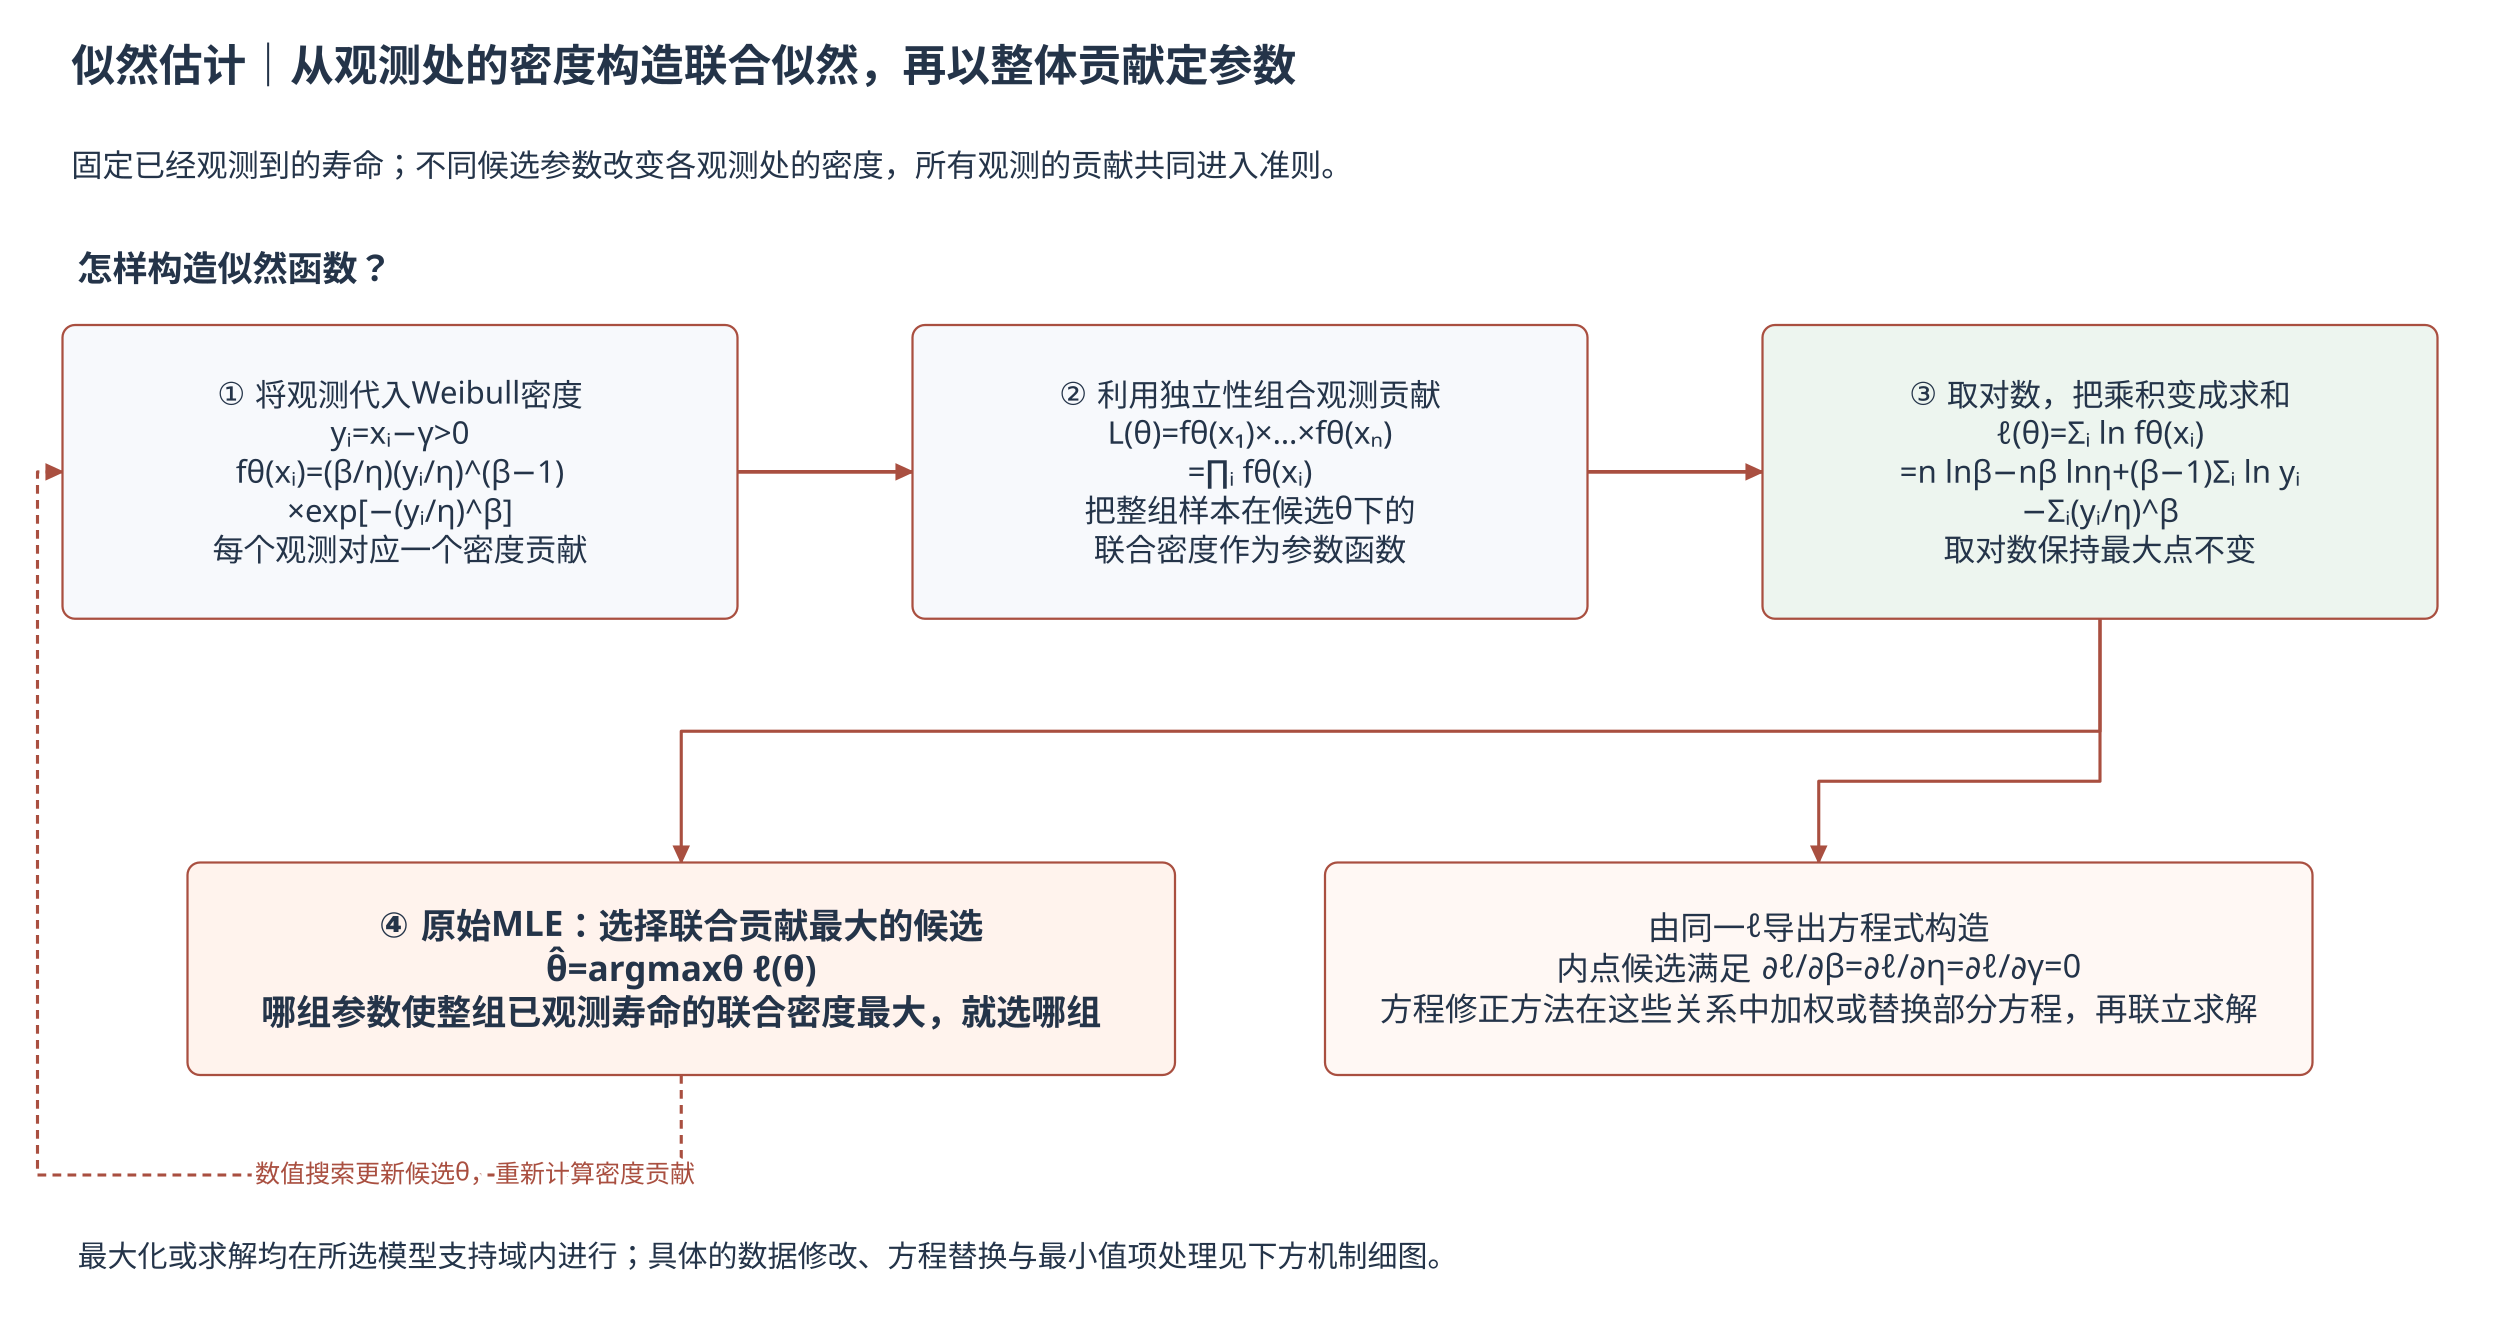
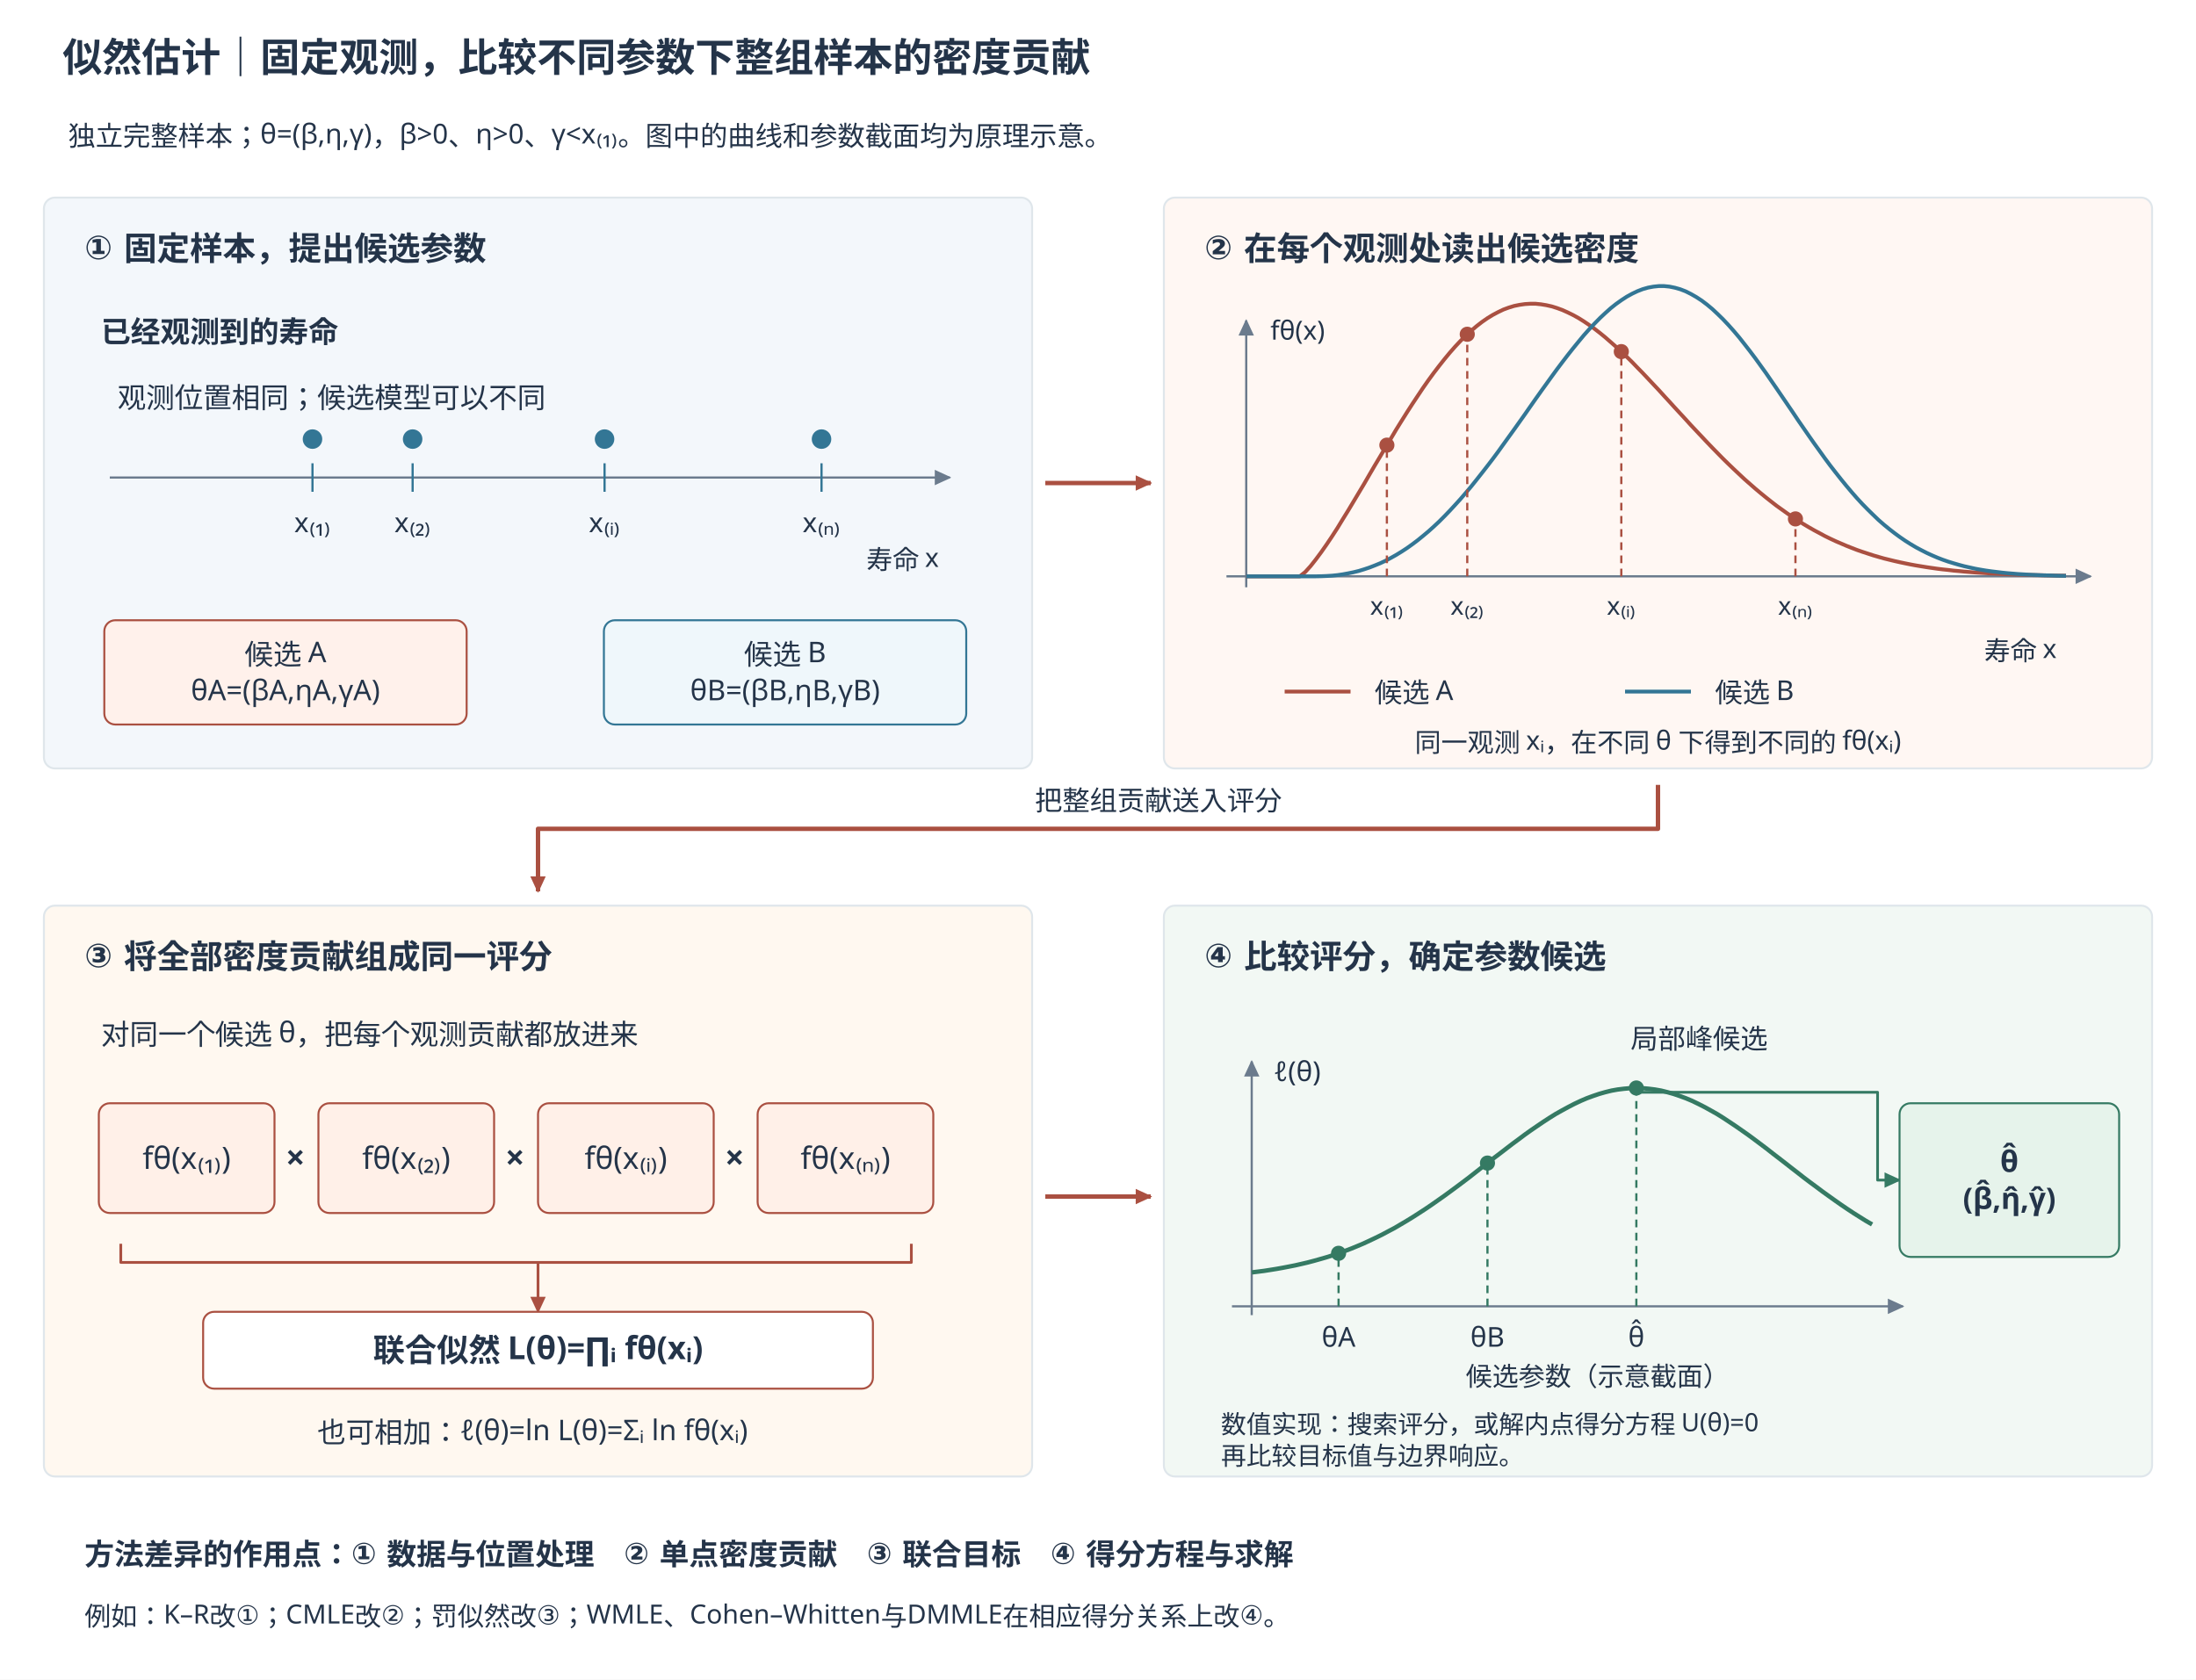
- <svg xmlns="http://www.w3.org/2000/svg" width="2000" height="1060" viewBox="0 0 2000 1060" role="img" aria-label="07-似然估计路线-信息处理流程">
+ <svg xmlns="http://www.w3.org/2000/svg" width="2000" height="1530" viewBox="0 0 2000 1530" role="img" aria-label="07-似然估计路线-信息处理流程">
  <rect width="100%" height="100%" fill="#ffffff" />
  <defs>
-     <marker id="arrow-block-A94F40" markerWidth="15" markerHeight="14" refX="14" refY="7" markerUnits="userSpaceOnUse" orient="auto">
-       <path d="M1 1 L14 7 L1 13 Z" fill="#A94F40" stroke="#A94F40" stroke-width="1.3" />
-     </marker>
-     <marker id="arrow-open-A94F40" markerWidth="15" markerHeight="14" refX="14" refY="7" markerUnits="userSpaceOnUse" orient="auto">
-       <path d="M1 1 L14 7 L1 13" fill="none" stroke="#A94F40" stroke-width="1.3" />
+     <marker id="arrow-block-337695" markerWidth="15" markerHeight="14" refX="14" refY="7" markerUnits="userSpaceOnUse" orient="auto">
+       <path d="M1 1 L14 7 L1 13 Z" fill="#337695" stroke="#337695" stroke-width="1.3" />
+     </marker>
+     <marker id="arrow-open-337695" markerWidth="15" markerHeight="14" refX="14" refY="7" markerUnits="userSpaceOnUse" orient="auto">
+       <path d="M1 1 L14 7 L1 13" fill="none" stroke="#337695" stroke-width="1.3" />
+     </marker>
+     <marker id="arrow-block-357A63" markerWidth="15" markerHeight="14" refX="14" refY="7" markerUnits="userSpaceOnUse" orient="auto">
+       <path d="M1 1 L14 7 L1 13 Z" fill="#357A63" stroke="#357A63" stroke-width="1.3" />
+     </marker>
+     <marker id="arrow-open-357A63" markerWidth="15" markerHeight="14" refX="14" refY="7" markerUnits="userSpaceOnUse" orient="auto">
+       <path d="M1 1 L14 7 L1 13" fill="none" stroke="#357A63" stroke-width="1.3" />
+     </marker>
+     <marker id="arrow-block-6B7B8D" markerWidth="15" markerHeight="14" refX="14" refY="7" markerUnits="userSpaceOnUse" orient="auto">
+       <path d="M1 1 L14 7 L1 13 Z" fill="#6B7B8D" stroke="#6B7B8D" stroke-width="1.3" />
+     </marker>
+     <marker id="arrow-open-6B7B8D" markerWidth="15" markerHeight="14" refX="14" refY="7" markerUnits="userSpaceOnUse" orient="auto">
+       <path d="M1 1 L14 7 L1 13" fill="none" stroke="#6B7B8D" stroke-width="1.3" />
+     </marker>
+     <marker id="arrow-block-AA5041" markerWidth="15" markerHeight="14" refX="14" refY="7" markerUnits="userSpaceOnUse" orient="auto">
+       <path d="M1 1 L14 7 L1 13 Z" fill="#AA5041" stroke="#AA5041" stroke-width="1.3" />
+     </marker>
+     <marker id="arrow-open-AA5041" markerWidth="15" markerHeight="14" refX="14" refY="7" markerUnits="userSpaceOnUse" orient="auto">
+       <path d="M1 1 L14 7 L1 13" fill="none" stroke="#AA5041" stroke-width="1.3" />
    </marker>
  </defs>
-   <polyline points="590.0,377.5 730.0,377.5" fill="none" stroke="#A94F40" stroke-width="3" stroke-linejoin="round" marker-end="url(#arrow-block-A94F40)" />
-   <polyline points="1270.0,377.5 1410.0,377.5" fill="none" stroke="#A94F40" stroke-width="3" stroke-linejoin="round" marker-end="url(#arrow-block-A94F40)" />
-   <polyline points="1680.0,495.0 1680.0,585.0 545.0,585.0 545.0,690.0" fill="none" stroke="#A94F40" stroke-width="2.5" stroke-linejoin="round" marker-end="url(#arrow-block-A94F40)" />
-   <polyline points="1680.0,495.0 1680.0,625.0 1455.0,625.0 1455.0,690.0" fill="none" stroke="#A94F40" stroke-width="2.5" stroke-linejoin="round" marker-end="url(#arrow-block-A94F40)" />
-   <polyline points="545.0,860.0 545.0,940.0 30.0,940.0 30.0,377.5 50.0,377.5" fill="none" stroke="#A94F40" stroke-width="2.5" stroke-linejoin="round" stroke-dasharray="7 5" marker-end="url(#arrow-block-A94F40)" />
+   <rect x="40.0" y="180.0" width="900.0" height="520.0" rx="10" fill="#F3F7FB" stroke="#DFE6EB" stroke-width="1.8" />
+   <rect x="1060.0" y="180.0" width="900.0" height="520.0" rx="10" fill="#FFF7F3" stroke="#DFE6EB" stroke-width="1.8" />
+   <rect x="40.0" y="825.0" width="900.0" height="520.0" rx="10" fill="#FFF8F0" stroke="#DFE6EB" stroke-width="1.8" />
+   <rect x="1060.0" y="825.0" width="900.0" height="520.0" rx="10" fill="#F2F8F4" stroke="#DFE6EB" stroke-width="1.8" />
+   <polyline points="100.0,435.0 865.0,435.0" fill="none" stroke="#6B7B8D" stroke-width="2" stroke-linejoin="round" marker-end="url(#arrow-block-6B7B8D)" />
+   <polyline points="284.6,422.0 284.6,448.0" fill="none" stroke="#337695" stroke-width="2" stroke-linejoin="round" />
+   <polyline points="375.8,422.0 375.8,448.0" fill="none" stroke="#337695" stroke-width="2" stroke-linejoin="round" />
+   <polyline points="550.6,422.0 550.6,448.0" fill="none" stroke="#337695" stroke-width="2" stroke-linejoin="round" />
+   <polyline points="748.2,422.0 748.2,448.0" fill="none" stroke="#337695" stroke-width="2" stroke-linejoin="round" />
+   <polyline points="1117.0,525.0 1904.0,525.0" fill="none" stroke="#6B7B8D" stroke-width="2" stroke-linejoin="round" marker-end="url(#arrow-block-6B7B8D)" />
+   <polyline points="1135.0,535.0 1135.0,292.0" fill="none" stroke="#6B7B8D" stroke-width="2" stroke-linejoin="round" marker-end="url(#arrow-block-6B7B8D)" />
+   <polyline points="1135.0,525.0 1139.9,525.0 1144.8,525.0 1149.6,525.0 1154.5,525.0 1159.4,525.0 1164.3,525.0 1169.2,525.0 1174.0,525.0 1178.9,525.0 1183.8,525.0 1188.7,521.1 1193.6,515.7 1198.4,509.6 1203.3,503.0 1208.2,496.0 1213.1,488.7 1218.0,481.1 1222.8,473.2 1227.7,465.3 1232.6,457.1 1237.5,448.9 1242.4,440.7 1247.2,432.4 1252.1,424.0 1257.0,415.8 1261.9,407.5 1266.8,399.4 1271.6,391.3 1276.5,383.4 1281.4,375.6 1286.3,368.0 1291.2,360.6 1296.0,353.4 1300.9,346.4 1305.8,339.7 1310.7,333.3 1315.6,327.1 1320.4,321.3 1325.3,315.7 1330.2,310.5 1335.1,305.7 1340.0,301.2 1344.8,297.1 1349.7,293.3 1354.6,289.9 1359.5,286.9 1364.4,284.3 1369.2,282.0 1374.1,280.2 1379.0,278.7 1383.9,277.7 1388.8,277.0 1393.6,276.7 1398.5,276.7 1403.4,277.2 1408.3,278.0 1413.2,279.1 1418.0,280.6 1422.9,282.4 1427.8,284.6 1432.7,287.0 1437.6,289.7 1442.4,292.7 1447.3,296.0 1452.2,299.5 1457.1,303.3 1462.0,307.3 1466.8,311.5 1471.7,315.8 1476.6,320.3 1481.5,325.0 1486.4,329.8 1491.2,334.8 1496.1,339.8 1501.0,345.0 1505.9,350.2 1510.8,355.4 1515.6,360.7 1520.5,366.0 1525.4,371.4 1530.3,376.7 1535.2,382.0 1540.0,387.3 1544.9,392.5 1549.8,397.7 1554.7,402.9 1559.6,408.0 1564.4,412.9 1569.3,417.9 1574.2,422.7 1579.1,427.4 1584.0,432.0 1588.8,436.5 1593.7,440.8 1598.6,445.1 1603.5,449.2 1608.4,453.2 1613.2,457.0 1618.1,460.8 1623.0,464.3 1627.9,467.8 1632.8,471.1 1637.6,474.3 1642.5,477.4 1647.4,480.3 1652.3,483.1 1657.2,485.7 1662.0,488.3 1666.9,490.7 1671.8,493.0 1676.7,495.1 1681.6,497.2 1686.4,499.1 1691.3,501.0 1696.2,502.7 1701.1,504.3 1706.0,505.9 1710.8,507.3 1715.7,508.7 1720.6,509.9 1725.5,511.1 1730.4,512.2 1735.2,513.2 1740.1,514.2 1745.0,515.1 1749.9,515.9 1754.8,516.7 1759.6,517.4 1764.5,518.1 1769.4,518.7 1774.3,519.2 1779.2,519.8 1784.0,520.2 1788.9,520.7 1793.8,521.1 1798.7,521.5 1803.6,521.8 1808.4,522.1 1813.3,522.4 1818.2,522.6 1823.1,522.9 1828.0,523.1 1832.8,523.3 1837.7,523.5 1842.6,523.6 1847.5,523.8 1852.4,523.9 1857.2,524.0 1862.1,524.1 1867.0,524.2 1871.9,524.3 1876.8,524.4 1881.6,524.4" fill="none" stroke="#AA5041" stroke-width="3.5" stroke-linejoin="round" />
+   <polyline points="1135.0,525.0 1139.9,525.0 1144.8,525.0 1149.6,525.0 1154.5,525.0 1159.4,525.0 1164.3,525.0 1169.2,525.0 1174.0,525.0 1178.9,525.0 1183.8,525.0 1188.7,525.0 1193.6,525.0 1198.4,525.0 1203.3,524.9 1208.2,524.7 1213.1,524.4 1218.0,523.9 1222.8,523.2 1227.7,522.3 1232.6,521.3 1237.5,520.1 1242.4,518.6 1247.2,517.0 1252.1,515.1 1257.0,513.1 1261.9,510.8 1266.8,508.2 1271.6,505.5 1276.5,502.5 1281.4,499.3 1286.3,495.8 1291.2,492.1 1296.0,488.2 1300.9,484.1 1305.8,479.7 1310.7,475.1 1315.6,470.2 1320.4,465.2 1325.3,459.9 1330.2,454.5 1335.1,448.8 1340.0,443.0 1344.8,437.0 1349.7,430.8 1354.6,424.5 1359.5,418.1 1364.4,411.5 1369.2,404.8 1374.1,398.0 1379.0,391.2 1383.9,384.3 1388.8,377.4 1393.6,370.5 1398.5,363.5 1403.4,356.6 1408.3,349.8 1413.2,343.0 1418.0,336.4 1422.9,329.9 1427.8,323.5 1432.7,317.3 1437.6,311.3 1442.4,305.5 1447.3,300.0 1452.2,294.8 1457.1,289.8 1462.0,285.2 1466.8,280.9 1471.7,277.0 1476.6,273.5 1481.5,270.3 1486.4,267.6 1491.2,265.3 1496.1,263.4 1501.0,262.0 1505.9,261.1 1510.8,260.6 1515.6,260.6 1520.5,261.1 1525.4,262.1 1530.3,263.5 1535.2,265.4 1540.0,267.8 1544.9,270.6 1549.8,273.8 1554.7,277.5 1559.6,281.6 1564.4,286.1 1569.3,290.9 1574.2,296.1 1579.1,301.6 1584.0,307.4 1588.8,313.5 1593.7,319.8 1598.6,326.3 1603.5,333.1 1608.4,339.9 1613.2,346.9 1618.1,354.0 1623.0,361.2 1627.9,368.4 1632.8,375.6 1637.6,382.8 1642.5,389.9 1647.4,397.0 1652.3,404.0 1657.2,410.8 1662.0,417.5 1666.9,424.1 1671.8,430.4 1676.7,436.6 1681.6,442.6 1686.4,448.3 1691.3,453.9 1696.2,459.2 1701.1,464.2 1706.0,469.0 1710.8,473.6 1715.7,477.9 1720.6,481.9 1725.5,485.7 1730.4,489.3 1735.2,492.6 1740.1,495.7 1745.0,498.6 1749.9,501.2 1754.8,503.7 1759.6,505.9 1764.5,508.0 1769.4,509.9 1774.3,511.6 1779.2,513.1 1784.0,514.5 1788.9,515.8 1793.8,516.9 1798.7,518.0 1803.6,518.9 1808.4,519.7 1813.3,520.4 1818.2,521.0 1823.1,521.6 1828.0,522.1 1832.8,522.5 1837.7,522.9 1842.6,523.2 1847.5,523.5 1852.4,523.7 1857.2,523.9 1862.1,524.1 1867.0,524.2 1871.9,524.4 1876.8,524.5 1881.6,524.6" fill="none" stroke="#337695" stroke-width="3.5" stroke-linejoin="round" />
+   <polyline points="1263.1,525.0 1263.1,405.5" fill="none" stroke="#AA5041" stroke-width="2" stroke-linejoin="round" stroke-dasharray="7 5" />
+   <polyline points="1336.3,525.0 1336.3,304.5" fill="none" stroke="#AA5041" stroke-width="2" stroke-linejoin="round" stroke-dasharray="7 5" />
+   <polyline points="1476.6,525.0 1476.6,320.3" fill="none" stroke="#AA5041" stroke-width="2" stroke-linejoin="round" stroke-dasharray="7 5" />
+   <polyline points="1635.2,525.0 1635.2,472.7" fill="none" stroke="#AA5041" stroke-width="2" stroke-linejoin="round" stroke-dasharray="7 5" />
+   <polyline points="1170.0,630.0 1230.0,630.0" fill="none" stroke="#AA5041" stroke-width="3.5" stroke-linejoin="round" />
+   <polyline points="1480.0,630.0 1540.0,630.0" fill="none" stroke="#337695" stroke-width="3.5" stroke-linejoin="round" />
+   <polyline points="110.0,1133.0 110.0,1150.0 830.0,1150.0 830.0,1133.0" fill="none" stroke="#AA5041" stroke-width="2.5" stroke-linejoin="round" />
+   <polyline points="490.0,1150.0 490.0,1195.0" fill="none" stroke="#AA5041" stroke-width="2.5" stroke-linejoin="round" marker-end="url(#arrow-block-AA5041)" />
+   <polyline points="1122.0,1190.0 1733.0,1190.0" fill="none" stroke="#6B7B8D" stroke-width="2" stroke-linejoin="round" marker-end="url(#arrow-block-6B7B8D)" />
+   <polyline points="1140.0,1198.0 1140.0,967.0" fill="none" stroke="#6B7B8D" stroke-width="2" stroke-linejoin="round" marker-end="url(#arrow-block-6B7B8D)" />
+   <polyline points="1140.0,1159.1 1145.7,1158.4 1151.3,1157.7 1157.0,1156.8 1162.6,1155.9 1168.2,1154.9 1173.9,1153.8 1179.5,1152.7 1185.2,1151.4 1190.8,1150.1 1196.5,1148.6 1202.2,1147.0 1207.8,1145.4 1213.5,1143.6 1219.1,1141.7 1224.8,1139.6 1230.4,1137.5 1236.0,1135.2 1241.7,1132.8 1247.3,1130.2 1253.0,1127.5 1258.7,1124.7 1264.3,1121.7 1270.0,1118.7 1275.6,1115.4 1281.2,1112.1 1286.9,1108.6 1292.5,1105.0 1298.2,1101.3 1303.8,1097.5 1309.5,1093.5 1315.2,1089.5 1320.8,1085.4 1326.5,1081.2 1332.1,1077.0 1337.8,1072.7 1343.4,1068.3 1349.0,1063.9 1354.7,1059.5 1360.3,1055.1 1366.0,1050.8 1371.7,1046.4 1377.3,1042.1 1383.0,1037.9 1388.6,1033.7 1394.2,1029.7 1399.9,1025.8 1405.5,1022.0 1411.2,1018.3 1416.8,1014.8 1422.5,1011.6 1428.2,1008.5 1433.8,1005.6 1439.5,1002.9 1445.1,1000.5 1450.8,998.4 1456.4,996.5 1462.0,994.9 1467.7,993.5 1473.3,992.5 1479.0,991.8 1484.7,991.3 1490.3,991.1 1496.0,991.3 1501.6,991.8 1507.2,992.5 1512.9,993.5 1518.5,994.9 1524.2,996.5 1529.8,998.4 1535.5,1000.5 1541.2,1002.9 1546.8,1005.6 1552.5,1008.5 1558.1,1011.6 1563.8,1014.8 1569.4,1018.3 1575.0,1022.0 1580.7,1025.8 1586.3,1029.7 1592.0,1033.7 1597.7,1037.9 1603.3,1042.1 1609.0,1046.4 1614.6,1050.8 1620.2,1055.1 1625.9,1059.5 1631.5,1063.9 1637.2,1068.3 1642.8,1072.7 1648.5,1077.0 1654.2,1081.2 1659.8,1085.4 1665.5,1089.5 1671.1,1093.5 1676.8,1097.5 1682.4,1101.3 1688.0,1105.0 1693.7,1108.6 1699.3,1112.1 1705.0,1115.4" fill="none" stroke="#357A63" stroke-width="4" stroke-linejoin="round" />
+   <polyline points="1219.1,1190.0 1219.1,1141.7" fill="none" stroke="#357A63" stroke-width="2" stroke-linejoin="round" stroke-dasharray="7 5" />
+   <polyline points="1354.7,1190.0 1354.7,1059.5" fill="none" stroke="#357A63" stroke-width="2" stroke-linejoin="round" stroke-dasharray="7 5" />
+   <polyline points="1490.3,1190.0 1490.3,991.1" fill="none" stroke="#357A63" stroke-width="2" stroke-linejoin="round" stroke-dasharray="7 5" />
+   <polyline points="1490.0,995.0 1710.0,995.0 1710.0,1075.0 1730.0,1075.0" fill="none" stroke="#357A63" stroke-width="2.5" stroke-linejoin="round" marker-end="url(#arrow-block-357A63)" />
+   <polyline points="952.0,440.0 1048.0,440.0" fill="none" stroke="#AA5041" stroke-width="4" stroke-linejoin="round" marker-end="url(#arrow-block-AA5041)" />
+   <polyline points="1510.0,715.0 1510.0,755.0 490.0,755.0 490.0,812.0" fill="none" stroke="#AA5041" stroke-width="4" stroke-linejoin="round" marker-end="url(#arrow-block-AA5041)" />
+   <polyline points="952.0,1090.0 1048.0,1090.0" fill="none" stroke="#AA5041" stroke-width="4" stroke-linejoin="round" marker-end="url(#arrow-block-AA5041)" />
  <rect x="45.0" y="20.0" width="1910.0" height="65.0" rx="10" fill="none" stroke="none" stroke-width="1.8" />
-   <text x="57.0" y="64.8" font-family="Microsoft YaHei,Segoe UI,sans-serif" font-size="35.0" fill="#243449" text-anchor="start" font-weight="700">似然估计｜从观测处的密度构造联合似然，再以整体贡献定参数</text>
-   <rect x="45.0" y="100.0" width="1910.0" height="65.0" rx="10" fill="none" stroke="none" stroke-width="1.8" />
-   <text x="57.0" y="141.2" font-family="Microsoft YaHei,Segoe UI,sans-serif" font-size="25.0" fill="#243449" text-anchor="start">固定已经观测到的寿命；不同候选参数改变各观测处的密度，所有观测的贡献共同进入准则。</text>
-   <rect x="50.0" y="190.0" width="1900.0" height="50.0" rx="10" fill="none" stroke="none" stroke-width="1.8" />
-   <text x="62.0" y="224.8" font-family="Microsoft YaHei,Segoe UI,sans-serif" font-size="28.0" fill="#243449" text-anchor="start" font-weight="700">怎样构造似然函数？</text>
-   <rect x="50.0" y="260.0" width="540.0" height="235.0" rx="10" fill="#F7F9FC" stroke="#A94F40" stroke-width="1.8" />
-   <text x="320.0" y="323.8" font-family="Microsoft YaHei,Segoe UI,sans-serif" font-size="25.0" fill="#243449" text-anchor="middle">① 将观测代入Weibull密度</text>
-   <text x="320.0" y="355.0" font-family="Microsoft YaHei,Segoe UI,sans-serif" font-size="25.0" fill="#243449" text-anchor="middle">yᵢ=xᵢ−γ&gt;0</text>
-   <text x="320.0" y="386.2" font-family="Microsoft YaHei,Segoe UI,sans-serif" font-size="25.0" fill="#243449" text-anchor="middle">fθ(xᵢ)=(β/η)(yᵢ/η)^(β−1)</text>
-   <text x="320.0" y="417.5" font-family="Microsoft YaHei,Segoe UI,sans-serif" font-size="25.0" fill="#243449" text-anchor="middle">×exp[−(yᵢ/η)^β]</text>
-   <text x="320.0" y="448.8" font-family="Microsoft YaHei,Segoe UI,sans-serif" font-size="25.0" fill="#243449" text-anchor="middle">每个观测对应一个密度贡献</text>
-   <rect x="730.0" y="260.0" width="540.0" height="235.0" rx="10" fill="#F7F9FC" stroke="#A94F40" stroke-width="1.8" />
-   <text x="1000.0" y="323.8" font-family="Microsoft YaHei,Segoe UI,sans-serif" font-size="25.0" fill="#243449" text-anchor="middle">② 利用独立性组合观测贡献</text>
-   <text x="1000.0" y="355.0" font-family="Microsoft YaHei,Segoe UI,sans-serif" font-size="25.0" fill="#243449" text-anchor="middle">L(θ)=fθ(x₁)×…×fθ(xₙ)</text>
-   <text x="1000.0" y="386.2" font-family="Microsoft YaHei,Segoe UI,sans-serif" font-size="25.0" fill="#243449" text-anchor="middle">=∏ᵢ fθ(xᵢ)</text>
-   <text x="1000.0" y="417.5" font-family="Microsoft YaHei,Segoe UI,sans-serif" font-size="25.0" fill="#243449" text-anchor="middle">把整组样本在候选θ下的</text>
-   <text x="1000.0" y="448.8" font-family="Microsoft YaHei,Segoe UI,sans-serif" font-size="25.0" fill="#243449" text-anchor="middle">联合密度作为参数函数</text>
-   <rect x="1410.0" y="260.0" width="540.0" height="235.0" rx="10" fill="#EDF5EF" stroke="#A94F40" stroke-width="1.8" />
-   <text x="1680.0" y="323.8" font-family="Microsoft YaHei,Segoe UI,sans-serif" font-size="25.0" fill="#243449" text-anchor="middle">③ 取对数，把乘积变成求和</text>
-   <text x="1680.0" y="355.0" font-family="Microsoft YaHei,Segoe UI,sans-serif" font-size="25.0" fill="#243449" text-anchor="middle">ℓ(θ)=Σᵢ ln fθ(xᵢ)</text>
-   <text x="1680.0" y="386.2" font-family="Microsoft YaHei,Segoe UI,sans-serif" font-size="25.0" fill="#243449" text-anchor="middle">=n lnβ−nβ lnη+(β−1)Σᵢ ln yᵢ</text>
-   <text x="1680.0" y="417.5" font-family="Microsoft YaHei,Segoe UI,sans-serif" font-size="25.0" fill="#243449" text-anchor="middle">−Σᵢ(yᵢ/η)^β</text>
-   <text x="1680.0" y="448.8" font-family="Microsoft YaHei,Segoe UI,sans-serif" font-size="25.0" fill="#243449" text-anchor="middle">取对数保持最大点不变</text>
-   <rect x="150.0" y="690.0" width="790.0" height="170.0" rx="10" fill="#FFF3ED" stroke="#A94F40" stroke-width="1.8" />
-   <text x="545.0" y="749.8" font-family="Microsoft YaHei,Segoe UI,sans-serif" font-size="28.0" fill="#243449" text-anchor="middle" font-weight="700">④ 原始MLE：选择联合贡献最大的候选</text>
-   <text x="545.0" y="784.8" font-family="Microsoft YaHei,Segoe UI,sans-serif" font-size="28.0" fill="#243449" text-anchor="middle" font-weight="700">θ̂=argmaxθ ℓ(θ)</text>
-   <text x="545.0" y="819.8" font-family="Microsoft YaHei,Segoe UI,sans-serif" font-size="28.0" fill="#243449" text-anchor="middle" font-weight="700">哪组参数使整组已观测寿命的联合密度最大，就选哪组</text>
-   <rect x="1060.0" y="690.0" width="790.0" height="170.0" rx="10" fill="#FFF8F4" stroke="#A94F40" stroke-width="1.8" />
-   <text x="1455.0" y="751.6" font-family="Microsoft YaHei,Segoe UI,sans-serif" font-size="26.0" fill="#243449" text-anchor="middle">由同一ℓ导出方程式构造</text>
-   <text x="1455.0" y="784.1" font-family="Microsoft YaHei,Segoe UI,sans-serif" font-size="26.0" fill="#243449" text-anchor="middle">内点候选满足 ∂ℓ/∂β=∂ℓ/∂η=∂ℓ/∂γ=0</text>
-   <text x="1455.0" y="816.6" font-family="Microsoft YaHei,Segoe UI,sans-serif" font-size="26.0" fill="#243449" text-anchor="middle">方程修正方法在这些关系中加权或替换部分方程，再联立求解</text>
-   <rect x="50.0" y="980.0" width="1900.0" height="50.0" rx="10" fill="none" stroke="none" stroke-width="1.8" />
-   <text x="62.0" y="1013.4" font-family="Microsoft YaHei,Segoe UI,sans-serif" font-size="24.0" fill="#243449" text-anchor="start">最大化或求解均在所选模型支持域内进行；具体的数据修改、方程替换与最小值项处理见下方机制细图。</text>
-   <text x="380.0" y="946.0" font-family="Microsoft YaHei,Segoe UI,sans-serif" font-size="20.0" fill="#A94F40" text-anchor="middle" paint-order="stroke" stroke="#fff" stroke-width="7" stroke-linejoin="round">数值搜索更新候选θ，重新计算密度贡献</text>
+   <text x="57.0" y="65.1" font-family="Microsoft YaHei,Segoe UI,sans-serif" font-size="36.0" fill="#243449" text-anchor="start" font-weight="700">似然估计｜固定观测，比较不同参数下整组样本的密度贡献</text>
+   <rect x="50.0" y="100.0" width="1900.0" height="48.0" rx="10" fill="none" stroke="none" stroke-width="1.8" />
+   <text x="62.0" y="132.8" font-family="Microsoft YaHei,Segoe UI,sans-serif" font-size="25.0" fill="#243449" text-anchor="start">独立完整样本；θ=(β,η,γ)，β&gt;0、η&gt;0、γ&lt;x₍₁₎。图中的曲线和参数截面均为原理示意。</text>
+   <rect x="65.0" y="198.0" width="850.0" height="55.0" rx="10" fill="none" stroke="none" stroke-width="1.8" />
+   <text x="77.0" y="236.0" font-family="Microsoft YaHei,Segoe UI,sans-serif" font-size="30.0" fill="#243449" text-anchor="start" font-weight="700">① 固定样本，提出候选参数</text>
+   <rect x="1085.0" y="198.0" width="850.0" height="55.0" rx="10" fill="none" stroke="none" stroke-width="1.8" />
+   <text x="1097.0" y="236.0" font-family="Microsoft YaHei,Segoe UI,sans-serif" font-size="30.0" fill="#243449" text-anchor="start" font-weight="700">② 在每个观测处读出候选密度</text>
+   <rect x="65.0" y="843.0" width="850.0" height="55.0" rx="10" fill="none" stroke="none" stroke-width="1.8" />
+   <text x="77.0" y="881.0" font-family="Microsoft YaHei,Segoe UI,sans-serif" font-size="30.0" fill="#243449" text-anchor="start" font-weight="700">③ 将全部密度贡献组成同一评分</text>
+   <rect x="1085.0" y="843.0" width="850.0" height="55.0" rx="10" fill="none" stroke="none" stroke-width="1.8" />
+   <text x="1097.0" y="881.0" font-family="Microsoft YaHei,Segoe UI,sans-serif" font-size="30.0" fill="#243449" text-anchor="start" font-weight="700">④ 比较评分，确定参数候选</text>
+   <rect x="80.0" y="280.0" width="810.0" height="45.0" rx="10" fill="none" stroke="none" stroke-width="1.8" />
+   <text x="92.0" y="311.9" font-family="Microsoft YaHei,Segoe UI,sans-serif" font-size="27.0" fill="#243449" text-anchor="start" font-weight="700">已经观测到的寿命</text>
+   <rect x="100.0" y="435.0" width="0.0" height="0.0" rx="10" fill="none" stroke="none" stroke-width="1.8" />
+   <rect x="865.0" y="435.0" width="0.0" height="0.0" rx="10" fill="none" stroke="none" stroke-width="1.8" />
+   <rect x="284.6" y="422.0" width="0.0" height="0.0" rx="10" fill="none" stroke="none" stroke-width="1.8" />
+   <rect x="284.6" y="448.0" width="0.0" height="0.0" rx="10" fill="none" stroke="none" stroke-width="1.8" />
+   <rect x="276.6" y="392.0" width="16.0" height="16.0" rx="10" fill="#337695" stroke="#337695" stroke-width="1.8" />
+   <rect x="232.6" y="455.0" width="104.0" height="42.0" rx="10" fill="none" stroke="none" stroke-width="1.8" />
+   <text x="284.6" y="484.8" font-family="Microsoft YaHei,Segoe UI,sans-serif" font-size="25.0" fill="#243449" text-anchor="middle">x₍₁₎</text>
+   <rect x="375.8" y="422.0" width="0.0" height="0.0" rx="10" fill="none" stroke="none" stroke-width="1.8" />
+   <rect x="375.8" y="448.0" width="0.0" height="0.0" rx="10" fill="none" stroke="none" stroke-width="1.8" />
+   <rect x="367.8" y="392.0" width="16.0" height="16.0" rx="10" fill="#337695" stroke="#337695" stroke-width="1.8" />
+   <rect x="323.8" y="455.0" width="104.0" height="42.0" rx="10" fill="none" stroke="none" stroke-width="1.8" />
+   <text x="375.8" y="484.8" font-family="Microsoft YaHei,Segoe UI,sans-serif" font-size="25.0" fill="#243449" text-anchor="middle">x₍₂₎</text>
+   <rect x="550.6" y="422.0" width="0.0" height="0.0" rx="10" fill="none" stroke="none" stroke-width="1.8" />
+   <rect x="550.6" y="448.0" width="0.0" height="0.0" rx="10" fill="none" stroke="none" stroke-width="1.8" />
+   <rect x="542.6" y="392.0" width="16.0" height="16.0" rx="10" fill="#337695" stroke="#337695" stroke-width="1.8" />
+   <rect x="498.6" y="455.0" width="104.0" height="42.0" rx="10" fill="none" stroke="none" stroke-width="1.8" />
+   <text x="550.6" y="484.8" font-family="Microsoft YaHei,Segoe UI,sans-serif" font-size="25.0" fill="#243449" text-anchor="middle">x₍ᵢ₎</text>
+   <rect x="748.2" y="422.0" width="0.0" height="0.0" rx="10" fill="none" stroke="none" stroke-width="1.8" />
+   <rect x="748.2" y="448.0" width="0.0" height="0.0" rx="10" fill="none" stroke="none" stroke-width="1.8" />
+   <rect x="740.2" y="392.0" width="16.0" height="16.0" rx="10" fill="#337695" stroke="#337695" stroke-width="1.8" />
+   <rect x="696.2" y="455.0" width="104.0" height="42.0" rx="10" fill="none" stroke="none" stroke-width="1.8" />
+   <text x="748.2" y="484.8" font-family="Microsoft YaHei,Segoe UI,sans-serif" font-size="25.0" fill="#243449" text-anchor="middle">x₍ₙ₎</text>
+   <rect x="777.0" y="491.0" width="130.0" height="38.0" rx="10" fill="none" stroke="none" stroke-width="1.8" />
+   <text x="789.0" y="518.4" font-family="Microsoft YaHei,Segoe UI,sans-serif" font-size="24.0" fill="#243449" text-anchor="start">寿命 x</text>
+   <rect x="95.0" y="565.0" width="330.0" height="95.0" rx="10" fill="#FFF1EB" stroke="#AA5041" stroke-width="1.8" />
+   <text x="260.0" y="605.4" font-family="Microsoft YaHei,Segoe UI,sans-serif" font-size="26.0" fill="#243449" text-anchor="middle">候选 A</text>
+   <text x="260.0" y="637.9" font-family="Microsoft YaHei,Segoe UI,sans-serif" font-size="26.0" fill="#243449" text-anchor="middle">θA=(βA,ηA,γA)</text>
+   <rect x="550.0" y="565.0" width="330.0" height="95.0" rx="10" fill="#EFF7FB" stroke="#337695" stroke-width="1.8" />
+   <text x="715.0" y="605.4" font-family="Microsoft YaHei,Segoe UI,sans-serif" font-size="26.0" fill="#243449" text-anchor="middle">候选 B</text>
+   <text x="715.0" y="637.9" font-family="Microsoft YaHei,Segoe UI,sans-serif" font-size="26.0" fill="#243449" text-anchor="middle">θB=(βB,ηB,γB)</text>
+   <rect x="95.0" y="340.0" width="780.0" height="45.0" rx="10" fill="none" stroke="none" stroke-width="1.8" />
+   <text x="107.0" y="371.6" font-family="Microsoft YaHei,Segoe UI,sans-serif" font-size="26.0" fill="#243449" text-anchor="start">观测位置相同；候选模型可以不同</text>
+   <rect x="1117.0" y="525.0" width="0.0" height="0.0" rx="10" fill="none" stroke="none" stroke-width="1.8" />
+   <rect x="1904.0" y="525.0" width="0.0" height="0.0" rx="10" fill="none" stroke="none" stroke-width="1.8" />
+   <rect x="1135.0" y="535.0" width="0.0" height="0.0" rx="10" fill="none" stroke="none" stroke-width="1.8" />
+   <rect x="1135.0" y="292.0" width="0.0" height="0.0" rx="10" fill="none" stroke="none" stroke-width="1.8" />
+   <rect x="1145.0" y="282.0" width="135.0" height="38.0" rx="10" fill="none" stroke="none" stroke-width="1.8" />
+   <text x="1157.0" y="309.4" font-family="Microsoft YaHei,Segoe UI,sans-serif" font-size="24.0" fill="#243449" text-anchor="start">fθ(x)</text>
+   <rect x="1795.0" y="574.0" width="130.0" height="38.0" rx="10" fill="none" stroke="none" stroke-width="1.8" />
+   <text x="1807.0" y="601.4" font-family="Microsoft YaHei,Segoe UI,sans-serif" font-size="24.0" fill="#243449" text-anchor="start">寿命 x</text>
+   <rect x="1135.0" y="525.0" width="0.0" height="0.0" rx="10" fill="none" stroke="none" stroke-width="1.8" />
+   <rect x="1881.6" y="524.4" width="0.0" height="0.0" rx="10" fill="none" stroke="none" stroke-width="1.8" />
+   <rect x="1135.0" y="525.0" width="0.0" height="0.0" rx="10" fill="none" stroke="none" stroke-width="1.8" />
+   <rect x="1881.6" y="524.6" width="0.0" height="0.0" rx="10" fill="none" stroke="none" stroke-width="1.8" />
+   <rect x="1263.1" y="525.0" width="0.0" height="0.0" rx="10" fill="none" stroke="none" stroke-width="1.8" />
+   <rect x="1263.1" y="405.5" width="0.0" height="0.0" rx="10" fill="none" stroke="none" stroke-width="1.8" />
+   <rect x="1257.1" y="399.5" width="12.0" height="12.0" rx="10" fill="#AA5041" stroke="#AA5041" stroke-width="1.8" />
+   <rect x="1216.1" y="533.0" width="94.0" height="38.0" rx="10" fill="none" stroke="none" stroke-width="1.8" />
+   <text x="1263.1" y="560.0" font-family="Microsoft YaHei,Segoe UI,sans-serif" font-size="23.0" fill="#243449" text-anchor="middle">x₍₁₎</text>
+   <rect x="1336.3" y="525.0" width="0.0" height="0.0" rx="10" fill="none" stroke="none" stroke-width="1.8" />
+   <rect x="1336.3" y="304.5" width="0.0" height="0.0" rx="10" fill="none" stroke="none" stroke-width="1.8" />
+   <rect x="1330.3" y="298.5" width="12.0" height="12.0" rx="10" fill="#AA5041" stroke="#AA5041" stroke-width="1.8" />
+   <rect x="1289.3" y="533.0" width="94.0" height="38.0" rx="10" fill="none" stroke="none" stroke-width="1.8" />
+   <text x="1336.3" y="560.0" font-family="Microsoft YaHei,Segoe UI,sans-serif" font-size="23.0" fill="#243449" text-anchor="middle">x₍₂₎</text>
+   <rect x="1476.6" y="525.0" width="0.0" height="0.0" rx="10" fill="none" stroke="none" stroke-width="1.8" />
+   <rect x="1476.6" y="320.3" width="0.0" height="0.0" rx="10" fill="none" stroke="none" stroke-width="1.8" />
+   <rect x="1470.6" y="314.3" width="12.0" height="12.0" rx="10" fill="#AA5041" stroke="#AA5041" stroke-width="1.8" />
+   <rect x="1429.6" y="533.0" width="94.0" height="38.0" rx="10" fill="none" stroke="none" stroke-width="1.8" />
+   <text x="1476.6" y="560.0" font-family="Microsoft YaHei,Segoe UI,sans-serif" font-size="23.0" fill="#243449" text-anchor="middle">x₍ᵢ₎</text>
+   <rect x="1635.2" y="525.0" width="0.0" height="0.0" rx="10" fill="none" stroke="none" stroke-width="1.8" />
+   <rect x="1635.2" y="472.7" width="0.0" height="0.0" rx="10" fill="none" stroke="none" stroke-width="1.8" />
+   <rect x="1629.2" y="466.7" width="12.0" height="12.0" rx="10" fill="#AA5041" stroke="#AA5041" stroke-width="1.8" />
+   <rect x="1588.2" y="533.0" width="94.0" height="38.0" rx="10" fill="none" stroke="none" stroke-width="1.8" />
+   <text x="1635.2" y="560.0" font-family="Microsoft YaHei,Segoe UI,sans-serif" font-size="23.0" fill="#243449" text-anchor="middle">x₍ₙ₎</text>
+   <rect x="1170.0" y="630.0" width="0.0" height="0.0" rx="10" fill="none" stroke="none" stroke-width="1.8" />
+   <rect x="1230.0" y="630.0" width="0.0" height="0.0" rx="10" fill="none" stroke="none" stroke-width="1.8" />
+   <rect x="1240.0" y="610.0" width="230.0" height="42.0" rx="10" fill="none" stroke="none" stroke-width="1.8" />
+   <text x="1252.0" y="639.8" font-family="Microsoft YaHei,Segoe UI,sans-serif" font-size="25.0" fill="#243449" text-anchor="start">候选 A</text>
+   <rect x="1480.0" y="630.0" width="0.0" height="0.0" rx="10" fill="none" stroke="none" stroke-width="1.8" />
+   <rect x="1540.0" y="630.0" width="0.0" height="0.0" rx="10" fill="none" stroke="none" stroke-width="1.8" />
+   <rect x="1550.0" y="610.0" width="230.0" height="42.0" rx="10" fill="none" stroke="none" stroke-width="1.8" />
+   <text x="1562.0" y="639.8" font-family="Microsoft YaHei,Segoe UI,sans-serif" font-size="25.0" fill="#243449" text-anchor="start">候选 B</text>
+   <rect x="1100.0" y="659.0" width="820.0" height="35.0" rx="10" fill="none" stroke="none" stroke-width="1.8" />
+   <text x="1510.0" y="684.9" font-family="Microsoft YaHei,Segoe UI,sans-serif" font-size="24.0" fill="#243449" text-anchor="middle">同一观测 xᵢ，在不同 θ 下得到不同的 fθ(xᵢ)</text>
+   <rect x="80.0" y="920.0" width="820.0" height="45.0" rx="10" fill="none" stroke="none" stroke-width="1.8" />
+   <text x="92.0" y="951.6" font-family="Microsoft YaHei,Segoe UI,sans-serif" font-size="26.0" fill="#243449" text-anchor="start">对同一个候选 θ，把每个观测贡献都放进来</text>
+   <rect x="90.0" y="1005.0" width="160.0" height="100.0" rx="10" fill="#FFF0E8" stroke="#AA5041" stroke-width="1.8" />
+   <text x="170.0" y="1064.8" font-family="Microsoft YaHei,Segoe UI,sans-serif" font-size="28.0" fill="#243449" text-anchor="middle">fθ(x₍₁₎)</text>
+   <rect x="290.0" y="1005.0" width="160.0" height="100.0" rx="10" fill="#FFF0E8" stroke="#AA5041" stroke-width="1.8" />
+   <text x="370.0" y="1064.8" font-family="Microsoft YaHei,Segoe UI,sans-serif" font-size="28.0" fill="#243449" text-anchor="middle">fθ(x₍₂₎)</text>
+   <rect x="490.0" y="1005.0" width="160.0" height="100.0" rx="10" fill="#FFF0E8" stroke="#AA5041" stroke-width="1.8" />
+   <text x="570.0" y="1064.8" font-family="Microsoft YaHei,Segoe UI,sans-serif" font-size="28.0" fill="#243449" text-anchor="middle">fθ(x₍ᵢ₎)</text>
+   <rect x="690.0" y="1005.0" width="160.0" height="100.0" rx="10" fill="#FFF0E8" stroke="#AA5041" stroke-width="1.8" />
+   <text x="770.0" y="1064.8" font-family="Microsoft YaHei,Segoe UI,sans-serif" font-size="28.0" fill="#243449" text-anchor="middle">fθ(x₍ₙ₎)</text>
+   <rect x="251.0" y="1032.0" width="36.0" height="45.0" rx="10" fill="none" stroke="none" stroke-width="1.8" />
+   <text x="269.0" y="1065.3" font-family="Microsoft YaHei,Segoe UI,sans-serif" font-size="31.0" fill="#243449" text-anchor="middle" font-weight="700">×</text>
+   <rect x="451.0" y="1032.0" width="36.0" height="45.0" rx="10" fill="none" stroke="none" stroke-width="1.8" />
+   <text x="469.0" y="1065.3" font-family="Microsoft YaHei,Segoe UI,sans-serif" font-size="31.0" fill="#243449" text-anchor="middle" font-weight="700">×</text>
+   <rect x="651.0" y="1032.0" width="36.0" height="45.0" rx="10" fill="none" stroke="none" stroke-width="1.8" />
+   <text x="669.0" y="1065.3" font-family="Microsoft YaHei,Segoe UI,sans-serif" font-size="31.0" fill="#243449" text-anchor="middle" font-weight="700">×</text>
+   <rect x="110.0" y="1133.0" width="0.0" height="0.0" rx="10" fill="none" stroke="none" stroke-width="1.8" />
+   <rect x="830.0" y="1133.0" width="0.0" height="0.0" rx="10" fill="none" stroke="none" stroke-width="1.8" />
+   <rect x="185.0" y="1195.0" width="610.0" height="70.0" rx="10" fill="#FFFFFF" stroke="#AA5041" stroke-width="1.8" />
+   <text x="490.0" y="1240.2" font-family="Microsoft YaHei,Segoe UI,sans-serif" font-size="29.0" fill="#243449" text-anchor="middle" font-weight="700">联合似然  L(θ)=∏ᵢ fθ(xᵢ)</text>
+   <rect x="490.0" y="1150.0" width="0.0" height="0.0" rx="10" fill="none" stroke="none" stroke-width="1.8" />
+   <rect x="490.0" y="1195.0" width="0.0" height="0.0" rx="10" fill="none" stroke="none" stroke-width="1.8" />
+   <rect x="90.0" y="1280.0" width="790.0" height="50.0" rx="10" fill="none" stroke="none" stroke-width="1.8" />
+   <text x="485.0" y="1314.1" font-family="Microsoft YaHei,Segoe UI,sans-serif" font-size="26.0" fill="#243449" text-anchor="middle">也可相加：ℓ(θ)=ln L(θ)=Σᵢ ln fθ(xᵢ)</text>
+   <rect x="1122.0" y="1190.0" width="0.0" height="0.0" rx="10" fill="none" stroke="none" stroke-width="1.8" />
+   <rect x="1733.0" y="1190.0" width="0.0" height="0.0" rx="10" fill="none" stroke="none" stroke-width="1.8" />
+   <rect x="1140.0" y="1198.0" width="0.0" height="0.0" rx="10" fill="none" stroke="none" stroke-width="1.8" />
+   <rect x="1140.0" y="967.0" width="0.0" height="0.0" rx="10" fill="none" stroke="none" stroke-width="1.8" />
+   <rect x="1148.0" y="956.0" width="100.0" height="40.0" rx="10" fill="none" stroke="none" stroke-width="1.8" />
+   <text x="1160.0" y="984.8" font-family="Microsoft YaHei,Segoe UI,sans-serif" font-size="25.0" fill="#243449" text-anchor="start">ℓ(θ)</text>
+   <rect x="1140.0" y="1159.1" width="0.0" height="0.0" rx="10" fill="none" stroke="none" stroke-width="1.8" />
+   <rect x="1705.0" y="1115.4" width="0.0" height="0.0" rx="10" fill="none" stroke="none" stroke-width="1.8" />
+   <rect x="1219.1" y="1190.0" width="0.0" height="0.0" rx="10" fill="none" stroke="none" stroke-width="1.8" />
+   <rect x="1219.1" y="1141.7" width="0.0" height="0.0" rx="10" fill="none" stroke="none" stroke-width="1.8" />
+   <rect x="1213.1" y="1135.7" width="12.0" height="12.0" rx="10" fill="#357A63" stroke="#357A63" stroke-width="1.8" />
+   <rect x="1177.1" y="1198.0" width="84.0" height="40.0" rx="10" fill="none" stroke="none" stroke-width="1.8" />
+   <text x="1219.1" y="1226.8" font-family="Microsoft YaHei,Segoe UI,sans-serif" font-size="25.0" fill="#243449" text-anchor="middle">θA</text>
+   <rect x="1354.7" y="1190.0" width="0.0" height="0.0" rx="10" fill="none" stroke="none" stroke-width="1.8" />
+   <rect x="1354.7" y="1059.5" width="0.0" height="0.0" rx="10" fill="none" stroke="none" stroke-width="1.8" />
+   <rect x="1348.7" y="1053.5" width="12.0" height="12.0" rx="10" fill="#357A63" stroke="#357A63" stroke-width="1.8" />
+   <rect x="1312.7" y="1198.0" width="84.0" height="40.0" rx="10" fill="none" stroke="none" stroke-width="1.8" />
+   <text x="1354.7" y="1226.8" font-family="Microsoft YaHei,Segoe UI,sans-serif" font-size="25.0" fill="#243449" text-anchor="middle">θB</text>
+   <rect x="1490.3" y="1190.0" width="0.0" height="0.0" rx="10" fill="none" stroke="none" stroke-width="1.8" />
+   <rect x="1490.3" y="991.1" width="0.0" height="0.0" rx="10" fill="none" stroke="none" stroke-width="1.8" />
+   <rect x="1484.3" y="985.1" width="12.0" height="12.0" rx="10" fill="#357A63" stroke="#357A63" stroke-width="1.8" />
+   <rect x="1448.3" y="1198.0" width="84.0" height="40.0" rx="10" fill="none" stroke="none" stroke-width="1.8" />
+   <text x="1490.3" y="1226.8" font-family="Microsoft YaHei,Segoe UI,sans-serif" font-size="25.0" fill="#243449" text-anchor="middle">θ̂</text>
+   <rect x="1430.0" y="925.0" width="235.0" height="43.0" rx="10" fill="none" stroke="none" stroke-width="1.8" />
+   <text x="1547.5" y="955.2" font-family="Microsoft YaHei,Segoe UI,sans-serif" font-size="25.0" fill="#243449" text-anchor="middle">局部峰候选</text>
+   <rect x="1260.0" y="1235.0" width="390.0" height="38.0" rx="10" fill="none" stroke="none" stroke-width="1.8" />
+   <text x="1455.0" y="1262.4" font-family="Microsoft YaHei,Segoe UI,sans-serif" font-size="24.0" fill="#243449" text-anchor="middle">候选参数（示意截面）</text>
+   <rect x="1730.0" y="1005.0" width="200.0" height="140.0" rx="10" fill="#E6F3EB" stroke="#357A63" stroke-width="1.8" />
+   <text x="1830.0" y="1067.6" font-family="Microsoft YaHei,Segoe UI,sans-serif" font-size="27.0" fill="#243449" text-anchor="middle" font-weight="700">θ̂</text>
+   <text x="1830.0" y="1101.3" font-family="Microsoft YaHei,Segoe UI,sans-serif" font-size="27.0" fill="#243449" text-anchor="middle" font-weight="700">(β̂,η̂,γ̂)</text>
+   <rect x="1490.0" y="995.0" width="0.0" height="0.0" rx="10" fill="none" stroke="none" stroke-width="1.8" />
+   <rect x="1730.0" y="1075.0" width="0.0" height="0.0" rx="10" fill="none" stroke="none" stroke-width="1.8" />
+   <rect x="1100.0" y="1280.0" width="820.0" height="64.0" rx="10" fill="none" stroke="none" stroke-width="1.8" />
+   <text x="1112.0" y="1305.7" font-family="Microsoft YaHei,Segoe UI,sans-serif" font-size="23.0" fill="#243449" text-anchor="start">数值实现：搜索评分，或解内点得分方程 U(θ)=0</text>
+   <text x="1112.0" y="1334.4" font-family="Microsoft YaHei,Segoe UI,sans-serif" font-size="23.0" fill="#243449" text-anchor="start">再比较目标值与边界响应。</text>
+   <rect x="952.0" y="440.0" width="0.0" height="0.0" rx="10" fill="none" stroke="none" stroke-width="1.8" />
+   <rect x="1048.0" y="440.0" width="0.0" height="0.0" rx="10" fill="none" stroke="none" stroke-width="1.8" />
+   <rect x="1510.0" y="715.0" width="0.0" height="0.0" rx="10" fill="none" stroke="none" stroke-width="1.8" />
+   <rect x="490.0" y="812.0" width="0.0" height="0.0" rx="10" fill="none" stroke="none" stroke-width="1.8" />
+   <rect x="745.0" y="707.0" width="620.0" height="45.0" rx="10" fill="none" stroke="none" stroke-width="1.8" />
+   <text x="1055.0" y="738.2" font-family="Microsoft YaHei,Segoe UI,sans-serif" font-size="25.0" fill="#243449" text-anchor="middle">把整组贡献送入评分</text>
+   <rect x="952.0" y="1090.0" width="0.0" height="0.0" rx="10" fill="none" stroke="none" stroke-width="1.8" />
+   <rect x="1048.0" y="1090.0" width="0.0" height="0.0" rx="10" fill="none" stroke="none" stroke-width="1.8" />
+   <rect x="65.0" y="1390.0" width="1870.0" height="52.0" rx="10" fill="none" stroke="none" stroke-width="1.8" />
+   <text x="77.0" y="1425.5" font-family="Microsoft YaHei,Segoe UI,sans-serif" font-size="27.0" fill="#243449" text-anchor="start" font-weight="700">方法差异的作用点：① 数据与位置处理　② 单点密度贡献　③ 联合目标　④ 得分方程与求解</text>
+   <rect x="65.0" y="1450.0" width="1870.0" height="45.0" rx="10" fill="none" stroke="none" stroke-width="1.8" />
+   <text x="77.0" y="1480.9" font-family="Microsoft YaHei,Segoe UI,sans-serif" font-size="24.0" fill="#243449" text-anchor="start">例如：K–R改①；CMLE改②；罚似然改③；WMLE、Cohen–Whitten与DMMLE在相应得分关系上改④。</text>
</svg>
